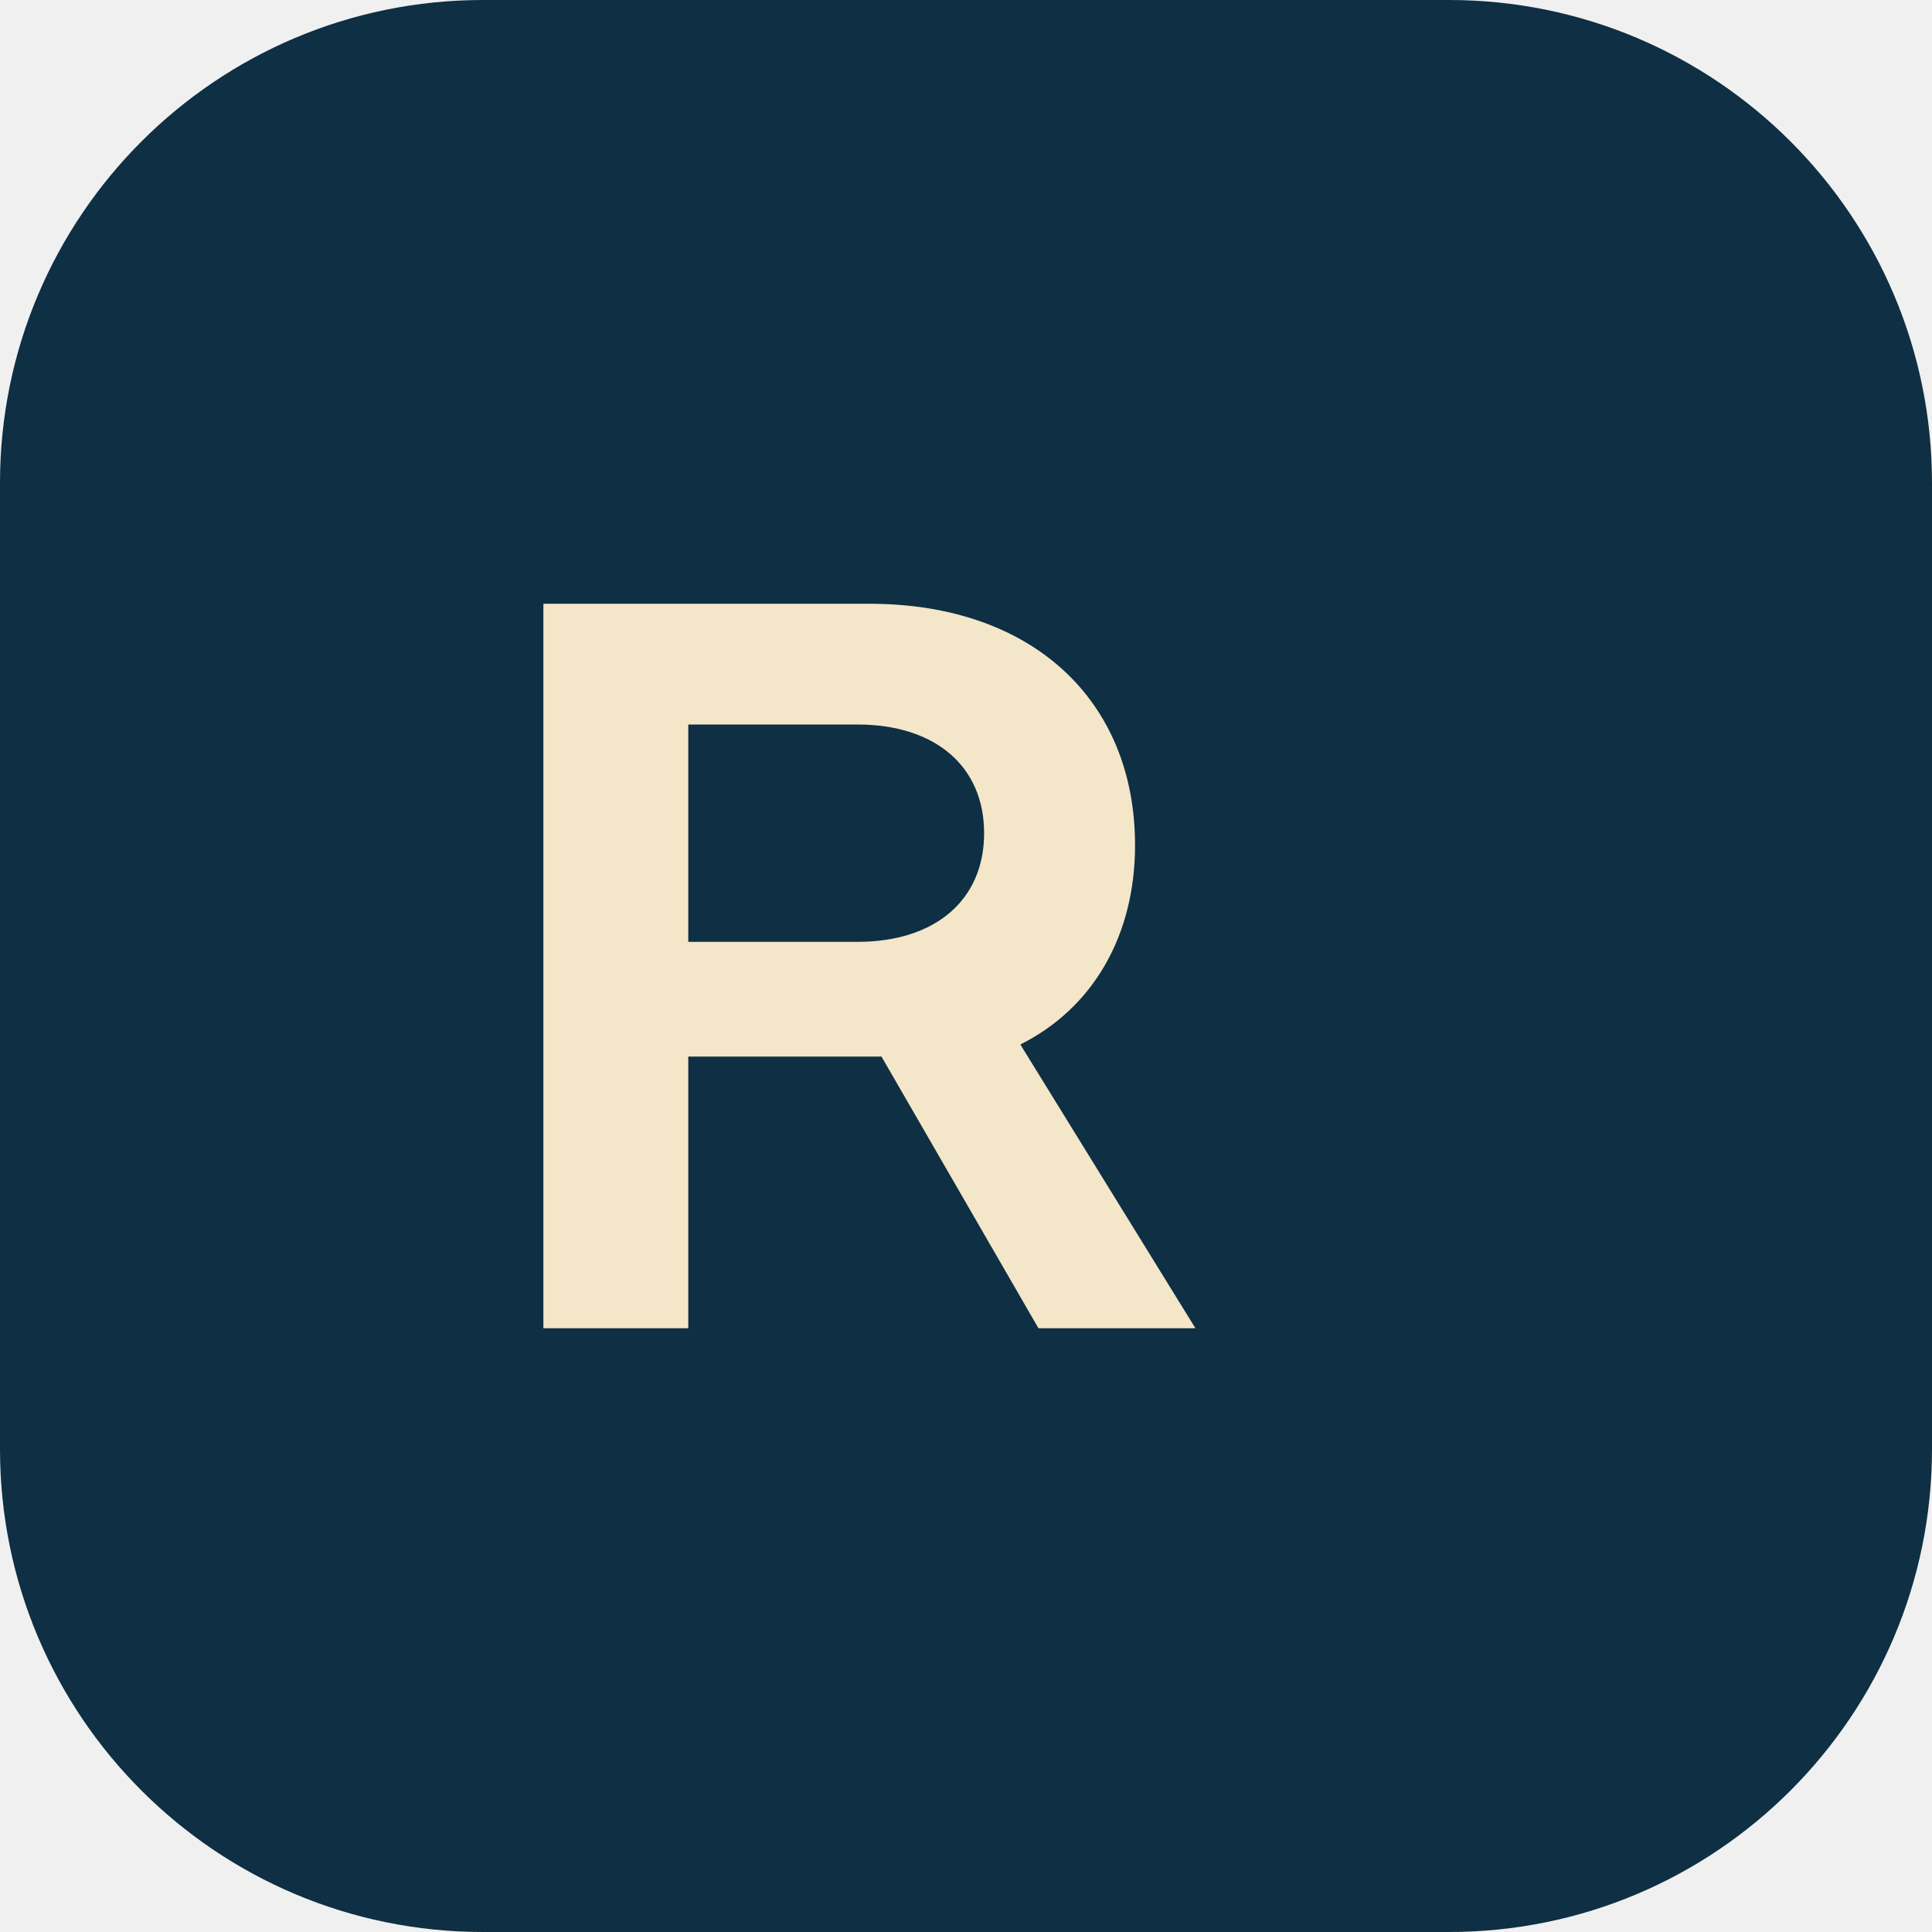
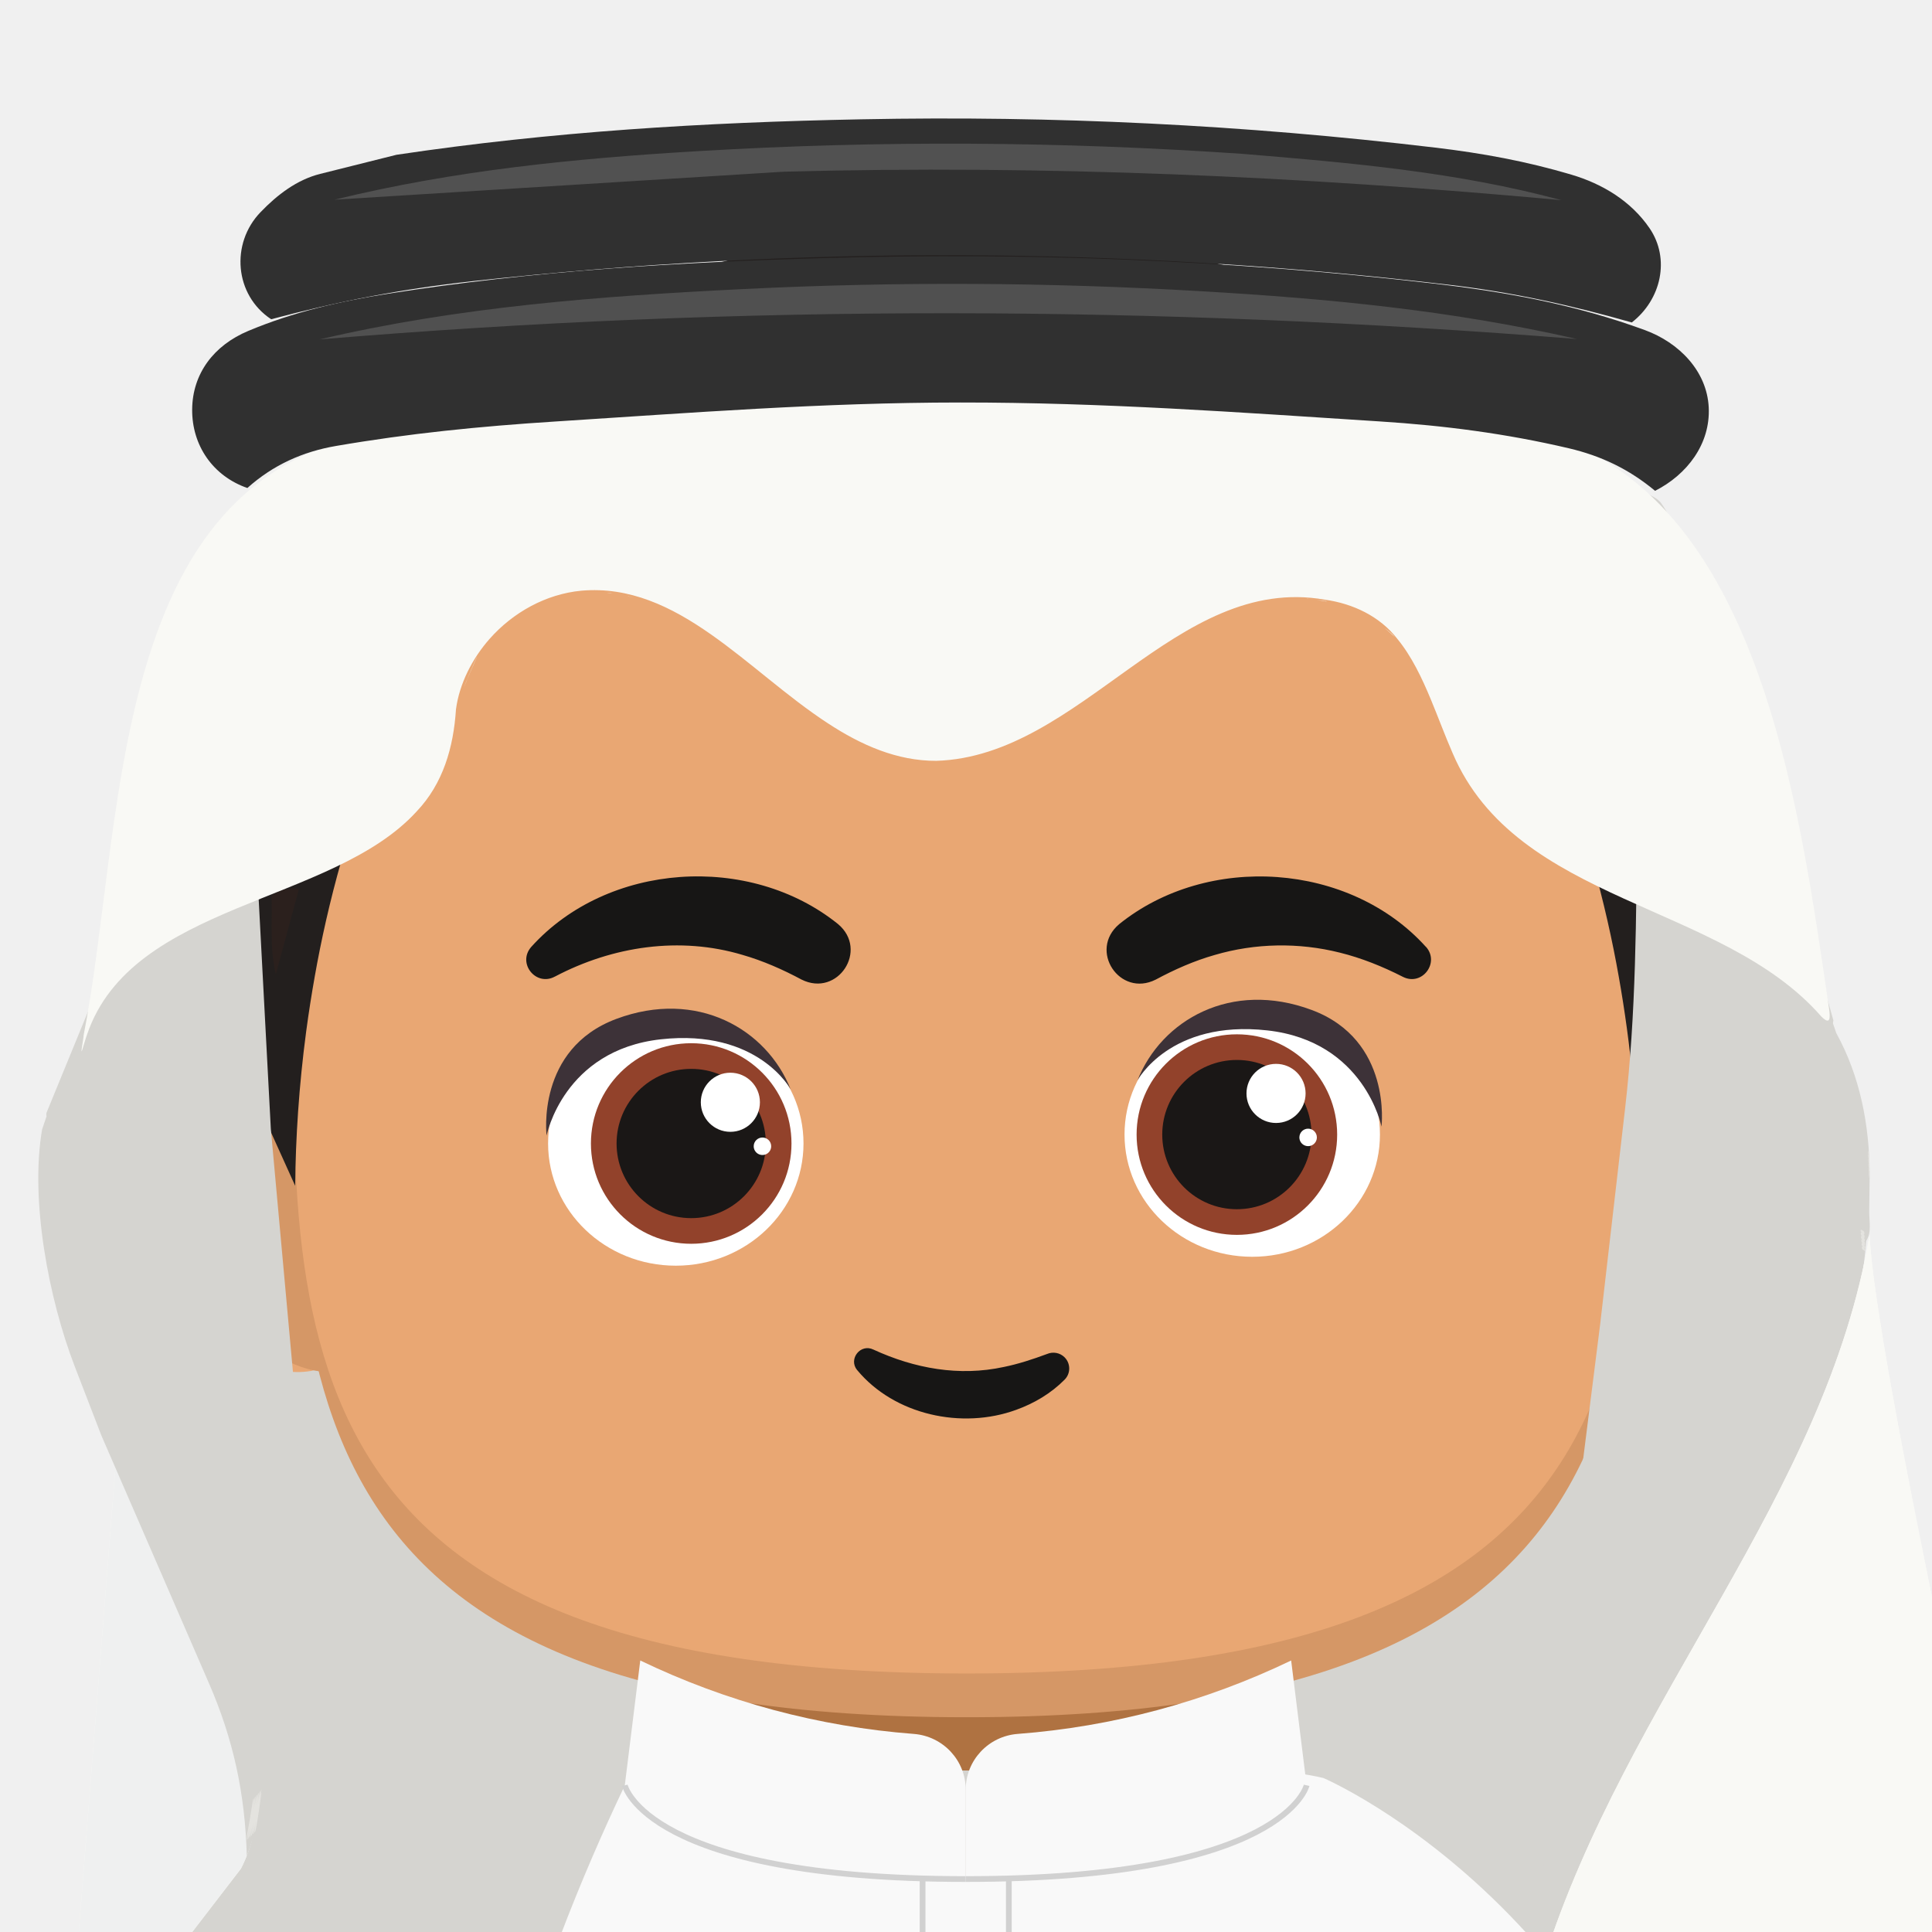
- <svg xmlns="http://www.w3.org/2000/svg" viewBox="0 0 32 32" fill="none">
-   <rect width="32" height="32" rx="8" fill="#0E2F44" />
-   <path fill="#F4E6C8" d="M9 22V10h5.4c2.7 0 4.4 1.6 4.4 4 0 1.5-.7 2.7-1.9 3.3L19.8 22h-2.6l-2.6-4.5H11.4V22H9zm2.4-6.4h2.8c1.3 0 2.1-.7 2.1-1.8s-.8-1.8-2.1-1.8h-2.8v3.6z" />
+ <svg xmlns="http://www.w3.org/2000/svg" viewBox="108 8 336 336">
+   <defs>
+     <style>.cls-1{fill:#0c2f44}.cls-2{fill:#e4e3df}.cls-4{fill:#f9f9f9}.cls-5{stroke-miterlimit:10}.cls-8{fill:#fff}.cls-5{fill:none}.cls-10{fill:#303030}.cls-11{fill:#f9f9f5}.cls-12{fill:#e9a773}.cls-13{fill:#171615}.cls-14{fill:#d5d4d0}.cls-16{fill:#92422b}.cls-17{fill:#d3d3d3}.cls-18{fill:#3d3238}.cls-20{fill:#1a1716}.cls-5{stroke:#d1d1d1}.cls-25{fill:#d59766}</style>
+   </defs>
+   <g id="_الجسم" data-name="الجسم">
+     <path d="M426.86 369.66 272.7 505.53S121.15 408.85 119.85 377.5c-1.31-31.35 33.97-178.98 33.97-178.98s-11.76-95.37 27.43-108.43 207.76-5.11 215.59 5.34c7.84 10.45 30.01 90.03 30.01 90.03s-8.34 45.72-10.7 78.39c-2.36 32.66 10.7 105.82 10.7 105.82Z" class="cls-14" />
+     <path d="M219.71 293.38h113.02v22.53H219.71z" style="fill:#af7241" transform="matrix(-1 0 0 -1 552.44 609.29)" />
+     <path d="M159.71 177.64c-2.48 71.09-1.74 129.01 116.41 129.01s118.63-57.92 116.41-129.01c-2.23-71.21-52.12-129.01-116.41-129.01s-113.92 57.8-116.41 129.01" class="cls-25" />
+     <path d="M135.18 215.91c.05 14.94 13.85 32.8 26.93 30.51 11.08-1.94 18.95-17.36 16.8-30.51-1.76-10.73-10.58-21.82-21.86-22.6-8.52-.59-14.68 4.96-15.19 5.43-6.71 6.23-6.68 14.95-6.67 17.17Z" class="cls-12" />
+     <path d="M140.82 215.91c.05 14.94 13.85 32.8 26.93 30.51 11.08-1.94 18.95-17.36 16.8-30.51-1.76-10.73-10.58-21.82-21.86-22.6-8.52-.59-14.68 4.96-15.19 5.43-6.71 6.23-6.68 14.95-6.67 17.17Z" class="cls-25" />
+     <path d="M416.72 215.91c-.05 14.94-13.85 32.8-26.93 30.51-11.08-1.94-18.95-17.36-16.8-30.51 1.76-10.73 10.58-21.82 21.86-22.6 8.52-.59 14.68 4.96 15.19 5.43 6.71 6.23 6.68 14.95 6.67 17.17Z" class="cls-12" />
+     <path d="M411.08 215.91c-.05 14.94-13.85 32.8-26.93 30.51-11.08-1.94-18.95-17.36-16.8-30.51 1.76-10.73 10.58-21.82 21.86-22.6 8.52-.59 14.68 4.96 15.19 5.43 6.71 6.23 6.68 14.95 6.67 17.17Z" class="cls-25" />
+     <path d="M159.71 173.84c-2.48 68.99-1.74 125.2 116.41 125.2s118.63-56.21 116.41-125.2c-2.23-69.11-52.12-125.2-116.41-125.2s-113.92 56.1-116.41 125.2" class="cls-12" />
+     <path d="M147.47 152.1c1.06-7.1 2.69-15.13 5.21-23.81a180.5 180.5 0 0 1 8.93-24.18c5.35-8.58 14.9-21.43 30.57-32.3 2.28-1.58 9.02-6.13 19.65-10.79 11.73-5.14 33.22-12.6 63.8-12.7h.98c30.57.11 52.07 7.57 63.8 12.71 10.63 4.66 17.38 9.21 19.65 10.79 15.66 10.87 25.21 23.72 30.57 32.3 3.1 6.86 6.25 14.95 8.93 24.18a181.5 181.5 0 0 1 5.21 23.81c.57 6.87.74 14.92 0 23.87-.54 6.56-1.49 12.52-2.6 17.79l-9.24 20.46a220 220 0 0 0-3.41-36.4c-1.1-6.23-2.6-13.02-4.65-20.22-2.52-8.88-5.44-16.8-8.37-23.73-1.1-3.06-4.42-11.03-12.83-17.11-7.35-5.31-14.74-6.41-18.04-6.7-2.81-.25-7.05-.53-12.21-.5-12.65.08-20.27 2-31.25 3.47-6.08.81-14.76 1.7-25.48 1.85-.19.01-.37 0-.56 0h-.56c-10.71-.16-19.4-1.05-25.48-1.86-10.98-1.47-18.59-3.39-31.25-3.47-5.16-.03-9.41.25-12.21.5-3.3.29-10.69 1.38-18.04 6.7-8.41 6.08-11.73 14.05-12.83 17.11-2.94 6.92-5.85 14.85-8.37 23.73-2.05 7.2-3.55 13.99-4.65 20.22-.55 3.09-1.05 6.27-1.49 9.55-1.27 9.55-1.83 18.54-1.92 26.85l-9.24-20.46c-1.11-5.28-2.06-11.24-2.6-17.79-.74-8.95-.57-17 0-23.87Z" style="fill:#231f1e" />
+     <path d="M257.06 246.26c6.48 7.83 18.23 10.37 27.66 6.93 3.17-1.14 6.1-2.89 8.44-5.26a2.75 2.75 0 0 0-.03-3.89c-.82-.81-2.02-.99-3.02-.57-2.56.95-5.05 1.76-7.56 2.27-7.74 1.67-15.47.27-22.65-3.03-2.24-1.1-4.4 1.64-2.84 3.56Z" class="cls-13" />
+     <ellipse cx="225.53" cy="206.86" class="cls-8" rx="22.21" ry="21.26" />
+     <circle cx="228.21" cy="206.87" r="17.44" class="cls-16" />
+     <circle cx="228.21" cy="206.87" r="12.98" class="cls-20" />
+     <path d="M229.88 199.7c0 2.84 2.3 5.14 5.14 5.14s5.14-2.3 5.14-5.14-2.3-5.14-5.14-5.14-5.14 2.3-5.14 5.14m9.2 7.61a1.52 1.52 0 1 0 3.039.001 1.52 1.52 0 0 0-3.039-.001" class="cls-8" />
+     <path d="M245.51 197.46s-5.65-10.59-22.59-8.71c-16.93 1.88-19.86 16.73-19.86 16.73s-1.88-15.05 12.13-20.28 26.15 1.74 30.32 12.27Z" class="cls-18" />
+     <ellipse cx="325.78" cy="205.31" class="cls-8" rx="22.21" ry="21.26" />
+     <circle cx="323.11" cy="205.32" r="17.44" class="cls-16" />
+     <circle cx="323.11" cy="205.32" r="12.98" class="cls-20" />
+     <path d="M324.78 198.16c0 2.84 2.3 5.14 5.14 5.14s5.14-2.3 5.14-5.14-2.3-5.14-5.14-5.14-5.14 2.3-5.14 5.14m9.2 7.61a1.52 1.52 0 1 0 3.039.001 1.52 1.52 0 0 0-3.039-.001" class="cls-8" />
+     <path d="M305.81 195.91s5.65-10.59 22.59-8.71c16.93 1.88 19.86 16.73 19.86 16.73s1.88-15.05-12.13-20.28-26.15 1.74-30.32 12.27Z" class="cls-18" />
+     <path d="M356 172.69c-13.27-14.73-37.98-16.37-53.37-3.96-5.37 4.56.1 12.78 6.36 9.64 3.27-1.76 6.71-3.28 10.27-4.29 7.05-2.07 14.61-2.2 21.77-.4 3.72.92 7.4 2.39 10.98 4.22 3.32 1.64 6.42-2.47 4-5.22Zm-151.49 5.15c10.06-5.3 21.73-7.03 32.63-3.77 3.55 1.02 6.99 2.54 10.26 4.29 6.3 3.14 11.71-5.13 6.36-9.64-15.39-12.41-40.1-10.77-53.37 3.96-2.49 2.85.83 6.94 4.11 5.16Z" class="cls-13" />
+     <path d="M149.91 332.97c4.55-8.87 3.1-20.06 1.78-29.47l-4.55-16.14-17.75-40.85-10.2 129.29c3.69-7.09 8.75-13.2 13.23-20.09z" class="cls-11" />
+     <path d="M149.91 332.97c4.55-8.87 3.1-20.06 1.78-29.47l-4.55-16.14-17.75-40.85-10.2 129.29c3.69-7.09 8.75-13.2 13.23-20.09z" style="fill:#eff0f0" />
+     <path d="M155.22 163.78c.17 4.64-.36 8.88.74 13.7l4.04-14.89c-1.73-.31-3.48.25-4.78 1.19" style="fill:#2b201d" />
+     <path d="m424.78 192.85 1.72 3.38c.76-1.89-.56-2.97-.89-4.16l-.83.77Z" style="fill:#959595" />
+     <path d="M118.26 207.3c.81-.29.87-1.29.69-2.02-.79.46-.56 1.32-.69 2.02" style="fill:#c6c5c1" />
+     <path d="m378.71 298.4 7.59-60.18 4.32-37.4c1.92-16.57 1.95-33.2 2.09-50.93 16.39 7.84 29.16 21.14 34.65 37.79 4.13 7.51 5.75 15.91 5.8 24.5l-.08 6.47c-.02 1.71.46 3.69-.52 5.15-1.38 16.52-6.8 32.63-14.24 47.39l-3.94 7.82-21.69 36.38c-4.22 7.07-8.6 13.63-11.2 21.05l-4.44 12.67c-1.27-17.55-.48-33.76 1.66-50.7Z" class="cls-14" />
+     <path d="M432.24 225.14c.14.01.15-.02.14-.22s-.02-.27-.17-.39c.14.01.15-.02.14-.22s-.02-.27-.18-.39c.14 0 .15-.02.14-.23s-.03-.27-.18-.39c.15 0 .16-.02.15-.23s-.03-.28-.19-.39c.15 0 .16-.02.15-.23 0-.06 0-.11-.02-.15-.03-.13-.08-.2-.31-.32-.11-.06-.27-.12-.3-.18 0 .01.02.07.03.16h-.08c.02.21.05.25.24.35-.18.02-.2.07-.19.28.02.21.05.25.23.34-.17.02-.2.07-.18.28s.05.25.23.34c-.17.02-.19.07-.18.27.02.2.05.25.22.34-.16.01-.19.07-.17.27s.05.24.22.34c-.16.01-.19.06-.17.26.02.24.07.24.34.41.09.06.21.16.23.22 0-.01-.02-.07-.02-.15.02.01.03.02.05.03-.01-.2-.02-.27-.17-.38Zm.91-11.56c0-.26 0-.37-.03-.73.03.23.03.22.03-.04s0-.37-.04-.73c.04.23.04.22.03-.04 0-.26 0-.37-.05-.73.04.23.04.21.04-.05s0-.37-.05-.74c.05.23.05.21.04-.05 0-.27 0-.38-.06-.74.06.23.05.21.05-.05v-.21c0-.19-.02-.37-.12-.81-.05-.21-.12-.48-.14-.58 0 .02.01.11.02.22-.02-.04-.02-.06-.04-.11.01.27.03.35.12.69-.08-.2-.09-.16-.08.11s.03.35.11.69c-.07-.2-.09-.16-.07.1.01.26.03.35.1.68-.07-.2-.08-.16-.07.1s.03.34.09.68c-.06-.2-.07-.16-.06.09 0 .26.03.34.09.68q-.075-.3-.06.09c.01.31.04.35.12.94.03.21.05.52.05.62v-.22.13Z" class="cls-2" />
+     <path d="m115.34 204.37.75-2.22c-.04-.14-.05-.49 0-.63l7.99-19.48c6.2-11.53 16.49-19.58 28.57-24.04l2.45 46.3 4.21 46.29c1.29 14.4.37 28.9-.92 43.71-1.1 12.63-3.12 24.61-7.47 36.51-.29-10.95-2.37-20.36-6.55-30l-18.74-43.16-4.64-12.03c-4.52-11.73-7.8-28.94-5.66-41.24Z" class="cls-14" />
+     <path d="M153.09 321.53c.22-1.87.21-2.08.12-1.98s-.12.36-.4 2.27c.22-1.86.21-2.06.12-1.96s-.12.36-.4 2.26c.23-1.85.22-2.06.12-1.95-.09.1-.13.35-.41 2.25.23-1.84.22-2.05.13-1.94-.09.1-.13.35-.41 2.25.24-1.84.23-2.05.13-1.95-.11.12-.12.45-.66 3.72-.2 1.17-.5 2.8-.57 3.08.02-.06.07-.22.11-.26l-.15.81c.1-.1.19-.37.53-2.28-.29 1.86-.33 2.09-.23 2 .1-.1.19-.37.53-2.29-.29 1.87-.33 2.1-.23 2s.19-.37.52-2.29c-.28 1.86-.32 2.09-.22 2 .1-.1.18-.38.51-2.31-.28 1.88-.31 2.11-.22 2.01.1-.1.18-.38.51-2.32-.27 1.89-.31 2.12-.21 2.02.03-.03.06-.08.09-.17.1-.31.27-1.15.64-3.65.18-1.19.38-2.8.43-3.08-.01.06-.05.22-.09.26.04-.32.05-.48.09-.8-.09.11-.12.36-.39 2.29Z" class="cls-2" />
+     <path d="M187.58 130.46v.01zm-65.06 57.71c6.98-35.47 4.24-92.61 45.76-103.62 66.94-10.42 135.12-8.49 202.4-2.21 42.78 6.38 50.06 64.73 55.43 101.15.2 1.58.23 2.9-1.4 1.25-17.36-19.84-52.88-19.52-64.08-45.76-1.3-2.97-2.47-6.16-3.76-9.27-1.61-3.88-3.4-7.62-5.86-10.61-3.04-3.92-7.7-6.12-12.59-6.81-25.96-4.55-42.35 27.25-67.59 28.03-6.82.02-13.06-2.73-18.85-6.53-14.01-9.13-26.09-24.53-42.88-23.06-6.15.58-11.9 3.78-15.97 8.4-2.99 3.39-5.24 7.77-5.83 12.23-.43 6.63-2.24 12.91-6.83 17.75-14.75 16.2-49.47 15.83-57.32 38.78-.29.79-.65 2.11-.82 2.62-.2.62-.19.35-.05-.6.08-.53.16-1.07.25-1.62l.02-.1Z" class="cls-11" />
+     <path d="M206.9 79.45h-.01zm108.7 38.37v.01zm14.39-4.76" style="fill:none" />
+     <path d="M350.65 118.84c-.17-.18-.33-.35-.5-.52-.18-.16-.37-.32-.55-.47-.18-.14-.36-.3-.55-.45-.06-.04-.12-.09-.18-.13.62.54 1.3 1.14 1.78 1.57m-4.87-3.67s-.04-.03-.06-.04q-.03 0 0 0c.03 0 .04.02.07.04Zm-.73-.43s-.04-.02-.05-.03c0 0 .03.02.06.03Zm-6.48-2.23c-.08 0-.16-.02-.25-.03.12.03.26.06.4.1a.7.7 0 0 0-.15-.07m-.4-.04c-.48-.05-.9-.1-1.15-.13.33.05 1.01.15 1.73.27 0 0-.02-.01-.03-.02-.2-.04-.39-.08-.56-.12Zm.14-.19h-.01zm-1.06-.3.62.18c.44.02.85.03 1.17.05-.12-.04-.24-.07-.36-.1l-.6-.15c-.25 0-.53.02-.83.02m-9.45-.04s-.08.02-.11.04c.12-.02.32-.04.56-.06-.15.01-.29.03-.45.03Zm1.3-.3.33-.02c.26-.07.49-.12.68-.16-.45.05-.91.11-1.36.18zm-.43.28s-.05 0-.09-.01h-.15c-.43.1-.84.2-1.13.26.34-.07.83-.16 1.36-.26Zm-2.5.55.82-.22c-.08.02-.13.03-.11.02.02 0 .1-.02.21-.05.3-.08.64-.17 1-.26-.24.03-.42.05-.5.05-.8.26-1.5.48-1.42.46m-119.91-1.5c.09 0 .18 0 .26-.01.12-.02.24-.03.36-.05-.26.01-.51.03-.76.05h-.03.17Zm-2.89.49s.42-.08.94-.19l-.22.02c-.46.11-.77.18-.72.16Zm.52-.15-.24.02c-.6.17-1.03.29-.98.28s.56-.14 1.22-.3m-1.9.46c.06-.01.63-.19 1.37-.4-.22.05-.45.11-.67.16-.45.15-.74.25-.7.24m-4.01 1.84c.22-.13 0 0 .22-.15.18-.12.36-.22.55-.32.09-.06.17-.12.25-.17-.18.09-.35.18-.51.26l-.27.18c-.14.1-.28.21-.43.32.06-.04.12-.08.19-.12m-.63.41.24-.15c.1-.08.2-.16.3-.23-.21.14-.42.29-.62.44.01 0 .04-.02.09-.05Zm-2.73 2.37-.03.02c-.19.2-.31.32-.29.3s.13-.14.32-.32" class="cls-11" />
+     <path d="m194.56 116.44-.42.33s0 .01-.01.02l-.18.3s.27-.29.61-.65m-.67.64s-.02.03-.03.04l-.21.32c.08-.13.16-.25.24-.37Zm-1.35 1.99v.02s0-.01.01-.02Zm-.08.02-.01.02c-.03.06-.06.12-.1.18.04-.07.07-.13.11-.21Zm-3.37 7.44.03-.06s-.03.06-.04.09c-.01.04-.03.07-.04.11.04-.1.11-.26.19-.44l-.1.23c.05-.11.1-.24.15-.36 0-.02.01-.03.02-.05 0-.02.02-.05.02-.05v.02c.02-.05.04-.09.05-.13-.08.18-.15.36-.22.52-.02.04-.03.08-.05.12Zm.61-1.49c-.04.1-.09.22-.14.35-.01.02-.02.04-.03.07 0-.02.01-.03.02-.05.06-.15.11-.28.16-.39v.02Zm.18-.42-.08.2c.1-.24.2-.48.29-.69-.07.16-.15.35-.21.49m-.17.43-.09.23c.37-.88.77-1.81.99-2.32-.03.07-.06.14-.09.19-.08.19.04-.09-.04.09-.08.17-.19.42-.26.61-.15.35-.33.77-.51 1.2" class="cls-11" />
+     <path d="m190.45 123.31.2-.44s.03-.06.04-.09c-.08.18-.16.36-.24.53" class="cls-11" />
+     <path d="M190.81 122.51c-.03.06-.06.12-.08.18 0 .02-.02.05-.03.07l.12-.27-.14.31c-.2.47-.66 1.56-1.06 2.5.05-.1.1-.22.15-.34.41-.96.87-2.03 1.08-2.53z" class="cls-11" />
+     <path d="M190.01 124.39c.32-.74.7-1.59.97-2.21l-.05.09c-.19.44-.47 1.09-.75 1.72.27-.63.54-1.26.73-1.69l-.06.11c-.2.47-.63 1.47-1.01 2.36.11-.25.22-.51.34-.78-.06.13-.12.27-.17.4-.06.13-.12.27-.17.39 0 .01-.01.03-.02.04v-.02s0 .02-.01.02a15 15 0 0 1-.24.55c.05-.12.1-.24.16-.37-.06.14-.12.27-.17.38l-.03.08v.02c.13-.33.3-.71.48-1.12Z" class="cls-11" />
+     <path d="M189.62 125.23s.01-.03.02-.04c.02-.04.03-.08.05-.12 0 .02-.01.03-.02.05-.02.06-.05.11-.07.17-.05.13-.1.25-.15.37-.03.07-.06.14-.08.21-.02.06-.05.12-.07.18.06-.15.13-.31.2-.47v-.01c.05-.12.09-.23.14-.34Z" class="cls-11" />
+     <path d="M189.41 125.78c.02-.04.03-.07.04-.11 0 0 0 .02-.01.03 0 .02-.02.04-.03.07 0 .02-.02.05-.03.07 0-.02.02-.04.02-.06s.01-.04.02-.05c0 .02-.01.03-.02.05Z" class="cls-11" />
+     <path d="M189.4 125.8s0 .02-.01.03c0-.01 0-.02.01-.04Z" class="cls-11" />
+     <path d="M189.38 125.85s.01-.03.02-.05c0 .02-.02.04-.02.05 0 .02-.02.04-.03.07 0-.02.02-.04.03-.07" class="cls-11" />
+     <path d="M189.36 125.89s-.02.04-.02.06v-.02c0-.02.01-.03.02-.04m-.02.06v.02zm-.02.05s0-.02.01-.03v.02-.03c0 .02-.02.04-.02.05 0-.01.01-.02.02-.04 0 .01-.01.03-.02.04 0 .01 0 .02-.01.04 0-.01.01-.03.02-.05" class="cls-11" />
+     <path d="M189.29 126.07c-.03.08-.06.16-.1.26.04-.1.08-.2.11-.29v.03Z" class="cls-11" />
+     <path d="M188.96 126.92c.07-.17.13-.34.2-.51.05-.12.09-.23.13-.33v.03-.04c0-.01 0-.02.01-.03v.01c0 .01-.01.02-.02.04 0 .02-.01.03-.02.05l-.09.21c-.06.15-.13.35-.22.57Z" class="cls-11" />
+     <path d="M189.2 126.28c-.07.17-.13.31-.17.4-.08.19-.15.38-.23.57l-.02.07c-.04.1-.09.23-.14.36.17-.43.37-.92.56-1.4m.1-.25v.01zm.19-.48v.02zm.17-.43c0 .01-.02.04-.03.07.01-.03.02-.06.03-.07m-.12.36s.03-.07.04-.1c-.02.04-.03.07-.05.11Zm-.22.51v-.02Zm.01-.02v.01zm.11-.29s-.01.03-.02.04c0-.01.01-.03.01-.04Zm-.59 1.52c-.02.06-.04.11-.07.17.05-.13.1-.26.15-.38-.03.07-.05.14-.08.21m24.67-16.1s.2 0 .58.01l.45.07c-.56-.04-.97-.07-1.03-.08m3.87.66c-.25-.06-.09-.03-.22-.08l1.07.28-.86-.21Zm108.03.84.02-.01h.07s-.07.01-.09.01m10.65-.38h.1l.1.02c-.11 0-.18-.02-.2-.02m-.79-.17s.02-.01.12-.02l.18.04c-.16 0-.26-.02-.29-.02Z" class="cls-11" />
+     <path d="M274.96 78c24.88-.02 48.54 1.72 72.98 3.29 11.29.72 22.01 2.12 32.89 4.67 5.7 1.34 10.49 3.65 15.01 7.4 5.55-2.81 9.64-8.14 9.33-14.5s-5.2-11.28-11.07-13.44c-12.14-4.46-24.18-6.66-37.21-8.16-35.07-4.04-69.87-5.38-105.2-4.39-25.75.72-50.81 2.21-76.14 6.2-8.61 1.36-16.57 3.21-24.37 6.48-6.01 2.51-9.72 7.45-9.76 13.68s3.6 11.56 9.6 13.64c4.48-4.01 9.63-6.32 15.41-7.31 12.72-2.19 25.05-3.42 38.07-4.25 23.65-1.51 46.42-3.3 70.46-3.31" class="cls-10" />
+     <path d="M163.51 67.03c74.31-6.19 145.19-5.93 218.76-.07-21.95-5.01-43.24-7.02-65.31-8.31-26.85-1.57-52.85-1.7-79.66-.38-24.99 1.23-49.54 3.08-73.78 8.77Z" style="fill:#505050" />
+     <path d="M190.14 56.9c56.79-6.22 113.46-6.02 169.8.62 11.15 1.31 21.29 3.56 31.85 6.56 5.11-3.97 6.72-11.07 3.09-16.39-3.21-4.7-8.16-7.71-13.61-9.32-7.83-2.32-15.36-3.71-23.68-4.7-33.28-3.96-66.18-5.58-99.8-4.92-27.39.53-53.9 2.14-80.84 6.17l-13.26 3.32c-4.05 1.01-7.49 3.65-10.38 6.66-5.24 5.43-4.54 14.4 1.85 18.62 11.62-3.09 22.56-5.25 34.97-6.61Z" class="cls-10" />
+     <path d="M244.35 37.86c45.3-1.21 89.78.77 135.2 4.95-18.11-4.88-36.49-6.49-55.44-8.05-31.81-2.18-62.79-2.37-94.64-.48-21.6 1.28-42.52 3.36-63.3 8.45l78.17-4.87Z" style="fill:#515151" />
+     <path d="M366.07 473.6c1.38-4.13 4.74-8.59 12.42-11 12.41-3.89 7.41-22.23 7.41-22.23s.92 15.37-6.86 18.34c-4.83 1.84-9.53.46-12.03-2.84-.05 8.93-.5 14.45-.94 17.74Zm-23.82-135.09c.39.69 20.63 36.47 23.58 83.08.48 7.54.79 14.11.97 19.83 1.97-7.87 4.71-17.2 4.28-21.62-2.42-16.71-11.65-58.08-28.68-81.1l-.05-.07z" class="cls-17" />
+     <path d="M370.57 425.77c-.84 4.63-2.47 10.46-3.77 15.65-.59 2.37-1.12 4.61-1.46 6.54-.57 3.16.15 5.89 1.68 7.91 2.51 3.31 7.2 4.68 12.03 2.84 7.78-2.97 6.86-18.34 6.86-18.34s5 18.34-7.41 22.23c-7.68 2.41-11.03 6.87-12.42 11-.5 1.51-.75 2.98-.83 4.29v.02c-.19 2.84.31 4.93.35 5.06-.08 0 1.02 4.32 7.17 7.79 7.91 3.09 11.48 1.99 17.91 0 16.11-4.99 19.12-39.89 19.14-44.34.05-9.37-.57-18.12-1.71-26.29-11.9 5.01-24.65 8.11-37.52 5.63Z" class="cls-12" />
+     <path d="M408.09 420.13c-10.88-77.63-69.93-102.91-69.93-102.91s-26.55-6.54-4.13 12.35c2.96 2.49 5.73 5.56 8.32 9.06l.05.07c17.03 23.02 26.26 64.39 28.68 81.1.15 1.5-.08 3.58-.51 5.96 12.86 2.48 25.61-.62 37.52-5.63" class="cls-4" />
+     <path d="M185.29 472.14c.36 5.67 1.28 17.36 3.7 31.13 4.2 23.81 6.91 38.22 17.54 52.13 4.25 5.56 15.13 19.79 30.88 20.5 10.31.47 18.04-4.69 18.04-4.69 5.35-3.29 7.73-6.85 8.89-9.64 1.39-3.33 1.19-5.9 3.46-8.15 2.3-2.28 5.6-2.72 8.15-2.72s5.85.44 8.15 2.72c2.28 2.25 2.08 4.83 3.46 8.15 1.16 2.79 3.54 6.34 8.9 9.64 0 0 7.73 5.16 18.03 4.69 15.75-.71 26.63-14.94 30.88-20.5 10.63-13.9 13.34-28.31 17.54-52.13 2.43-13.76 3.34-25.45 3.71-31.13.49-7.61.65-15.07.55-22.38-.08 4.47-.25 9-.55 13.59-.36 5.67-1.28 17.36-3.71 31.13-4.2 23.81-6.91 38.22-17.54 52.12-4.25 5.56-15.13 19.79-30.88 20.51-10.31.46-18.03-4.7-18.03-4.7-5.36-3.29-7.73-6.85-8.9-9.64-1.38-3.33-1.18-5.9-3.46-8.15-2.3-2.28-5.6-2.73-8.15-2.72-2.55-.01-5.85.44-8.15 2.72-2.27 2.25-2.07 4.82-3.46 8.15-1.16 2.79-3.54 6.35-8.89 9.64 0 0-7.73 5.16-18.04 4.7-15.75-.71-26.62-14.95-30.88-20.51-10.63-13.9-13.34-28.31-17.54-52.12-2.43-13.76-3.34-25.46-3.7-31.13-.29-4.59-.47-9.12-.55-13.6-.11 7.31.06 14.77.55 22.38Z" class="cls-17" />
+     <path d="M184.74 449.76c.08 4.47.25 9.01.55 13.6.36 5.67 1.28 17.36 3.7 31.13 4.2 23.81 6.91 38.22 17.54 52.12 4.25 5.56 15.13 19.79 30.88 20.51 10.31.46 18.04-4.7 18.04-4.7 5.35-3.29 7.73-6.85 8.89-9.64 1.39-3.33 1.19-5.9 3.46-8.15 2.3-2.28 5.6-2.73 8.15-2.72 2.55-.01 5.85.44 8.15 2.72 2.28 2.25 2.08 4.82 3.46 8.15 1.16 2.79 3.54 6.35 8.9 9.64 0 0 7.73 5.16 18.03 4.7 15.75-.71 26.63-14.95 30.88-20.51 10.63-13.9 13.34-28.31 17.54-52.12 2.43-13.76 3.34-25.46 3.71-31.13.29-4.59.47-9.12.55-13.59-.79-53.91-16.65-99.23-31.92-131.28l-59.29 16.3-59.29-16.3c-15.27 32.04-31.13 77.36-31.92 131.27Z" class="cls-4" />
+     <path d="M268.45 334.69v39.35h15v-39.35" class="cls-5" />
+     <path d="M335.24 318.49s-3.71 16.3-59.29 16.3v-15.54c0-5.1 3.95-9.31 9.04-9.7a132.9 132.9 0 0 0 47.56-12.77c.9 7.24 1.8 14.47 2.69 21.71" class="cls-4" />
+     <path d="M335.24 318.49s-3.71 16.3-59.29 16.3" class="cls-5" />
+     <path d="M216.66 318.49s3.71 16.3 59.29 16.3v-15.54c0-5.1-3.95-9.31-9.04-9.7a132.9 132.9 0 0 1-47.56-12.77c-.9 7.24-1.8 14.47-2.69 21.71" class="cls-4" />
+     <path d="M216.66 318.49s3.71 16.3 59.29 16.3" class="cls-5" />
+     <path d="M291.15 431.94v18.36c0 .29-.06.56-.16.81-.04.09-.09.18-.14.27s-.11.17-.17.24c-.04.05-.09.1-.13.15-.38.38-.9.61-1.48.61-.83 0-1.55-.48-1.88-1.18-.13-.28-.21-.58-.21-.91v-18.03c0-2.09-1.69-3.78-3.78-3.78h-2.12c-2.09 0-3.79 1.69-3.79 3.79v18.03c0 1.15-.94 2.09-2.09 2.09s-2.09-.94-2.09-2.09v-18.35a7.64 7.64 0 0 1 7.64-7.64h2.76c2.19 0 4.16.92 5.55 2.39a7.65 7.65 0 0 1 2.09 5.25Zm-9.7-16.7v4.18h-28.2c-3.04 0-5.5-2.46-5.5-5.5v-14.31a7.64 7.64 0 0 1 7.64-7.64h23.97c1.15 0 2.09.94 2.09 2.09s-.94 2.09-2.09 2.09h-23.65c-2.09 0-3.78 1.69-3.78 3.78v13.83c0 .82.66 1.48 1.48 1.48h23.86v-5.48a.68.68 0 0 0-.68-.68h-4.92c-.31 0-.57.26-.57.57v.67c0 .36-.3.66-.66.66h-2.86c-.36 0-.66-.3-.66-.66v-4.6c0-.45.36-.81.81-.81h11.45c1.25 0 2.27 1.02 2.27 2.27v8.07Zm23.57 2.71c0 1.16-.94 2.09-2.09 2.09h-11.8a7.64 7.64 0 0 1-7.64-7.64v-12.8a7.64 7.64 0 0 1 7.64-7.64h7.76c3.04 0 5.5 2.46 5.5 5.5v11.73h-10.22c-1.15 0-2.09-.94-2.09-2.09s.94-2.09 2.09-2.09h6.04v-7.4c0-.82-.66-1.48-1.48-1.48h-7.28c-2.09 0-3.79 1.69-3.79 3.79v12.16c0 2.09 1.69 3.78 3.78 3.78h11.48c1.15 0 2.09.94 2.09 2.09Zm-35.74 32.34c0 1.16-.94 2.09-2.09 2.09h-11.8a7.64 7.64 0 0 1-7.64-7.64v-12.8a7.64 7.64 0 0 1 7.64-7.64h7.76c3.04 0 5.5 2.46 5.5 5.5v11.73h-10.22c-1.15 0-2.09-.94-2.09-2.09s.94-2.09 2.09-2.09h6.04v-7.4c0-.82-.66-1.48-1.48-1.48h-7.28c-2.09 0-3.79 1.69-3.79 3.79v12.16c0 2.09 1.69 3.78 3.78 3.78h11.48c1.15 0 2.09.94 2.09 2.09Z" class="cls-1" />
+     <path d="M305.02 431.94v18.35c0 1.15-.94 2.09-2.09 2.09s-2.09-.94-2.09-2.09v-18.03c0-2.09-1.69-3.79-3.79-3.79h-2.12c-2.09 0-3.78 1.69-3.78 3.78v18.03a2.1 2.1 0 0 1-.16.81c-.02.05-.04.09-.06.14-.02.04-.05.09-.07.13-.05.09-.11.17-.17.24-.04.05-.09.1-.13.15-.38.38-.9.61-1.48.61h-.15c-.05 0-.1 0-.15-.02a2 2 0 0 1-.47-.12c-.03-.01-.07-.03-.1-.04s-.06-.03-.09-.05c-.22-.11-.42-.27-.58-.45-.02-.02-.04-.05-.07-.08-.02-.03-.04-.05-.06-.08l-.06-.09c-.02-.03-.05-.07-.07-.11q-.09-.15-.15-.33c-.04-.09-.06-.19-.08-.3l-.03-.21V431.9c0-2.03.8-3.88 2.09-5.25a7.63 7.63 0 0 1 5.55-2.39h2.76a7.64 7.64 0 0 1 7.64 7.64Z" class="cls-1" />
+     <path d="M387.83 429.05c-.12 1.75.43 3.31.79 4.92.64 2.73 2.91 21.18 3.84 23.33-.01-.06-.02-.14-.02-.21.28 1.01 4.03 23.23 4.58 23.25 1.88 9.33 5.57 25.78 8.52 34.71.22.21.77 2.17 1.51 4.99 2.28 8.71 6.35 25.61 8.17 24.55 15.61-30.37 32.61-76.84 46.04-108.71 2.37-5.84 4.16-11.94 4.36-18.22 0 0 4.45-13.83.99-28.65-.55-2.37-1.76-7.61-3.4-14.84-8.6-37.92-29.14-130.56-30.07-151.41-7.6 45.45-42.18 80.5-56.69 126.34.76 28.53 6.99 51.39 11.39 79.96Z" class="cls-11" />
+     <path d="M387.83 429.05c-.12 1.75.43 3.31.79 4.92.64 2.73 2.91 21.18 3.84 23.33-.01-.06-.02-.14-.02-.21.28 1.01 4.03 23.23 4.58 23.25 1.88 9.33 5.57 25.78 8.52 34.71.22.21.77 2.17 1.51 4.99 2.28 8.71 6.35 25.61 8.17 24.55 15.61-30.37 32.61-76.84 46.04-108.71 2.37-5.84 4.16-11.94 4.36-18.22 0 0 4.45-13.83.99-28.65-.55-2.37-1.76-7.61-3.4-14.84-8.6-37.92-29.14-130.56-30.07-151.41-7.6 45.45-42.18 80.5-56.69 126.34.76 28.53 6.99 51.39 11.39 79.96Z" class="cls-11" />
+   </g>
</svg>
